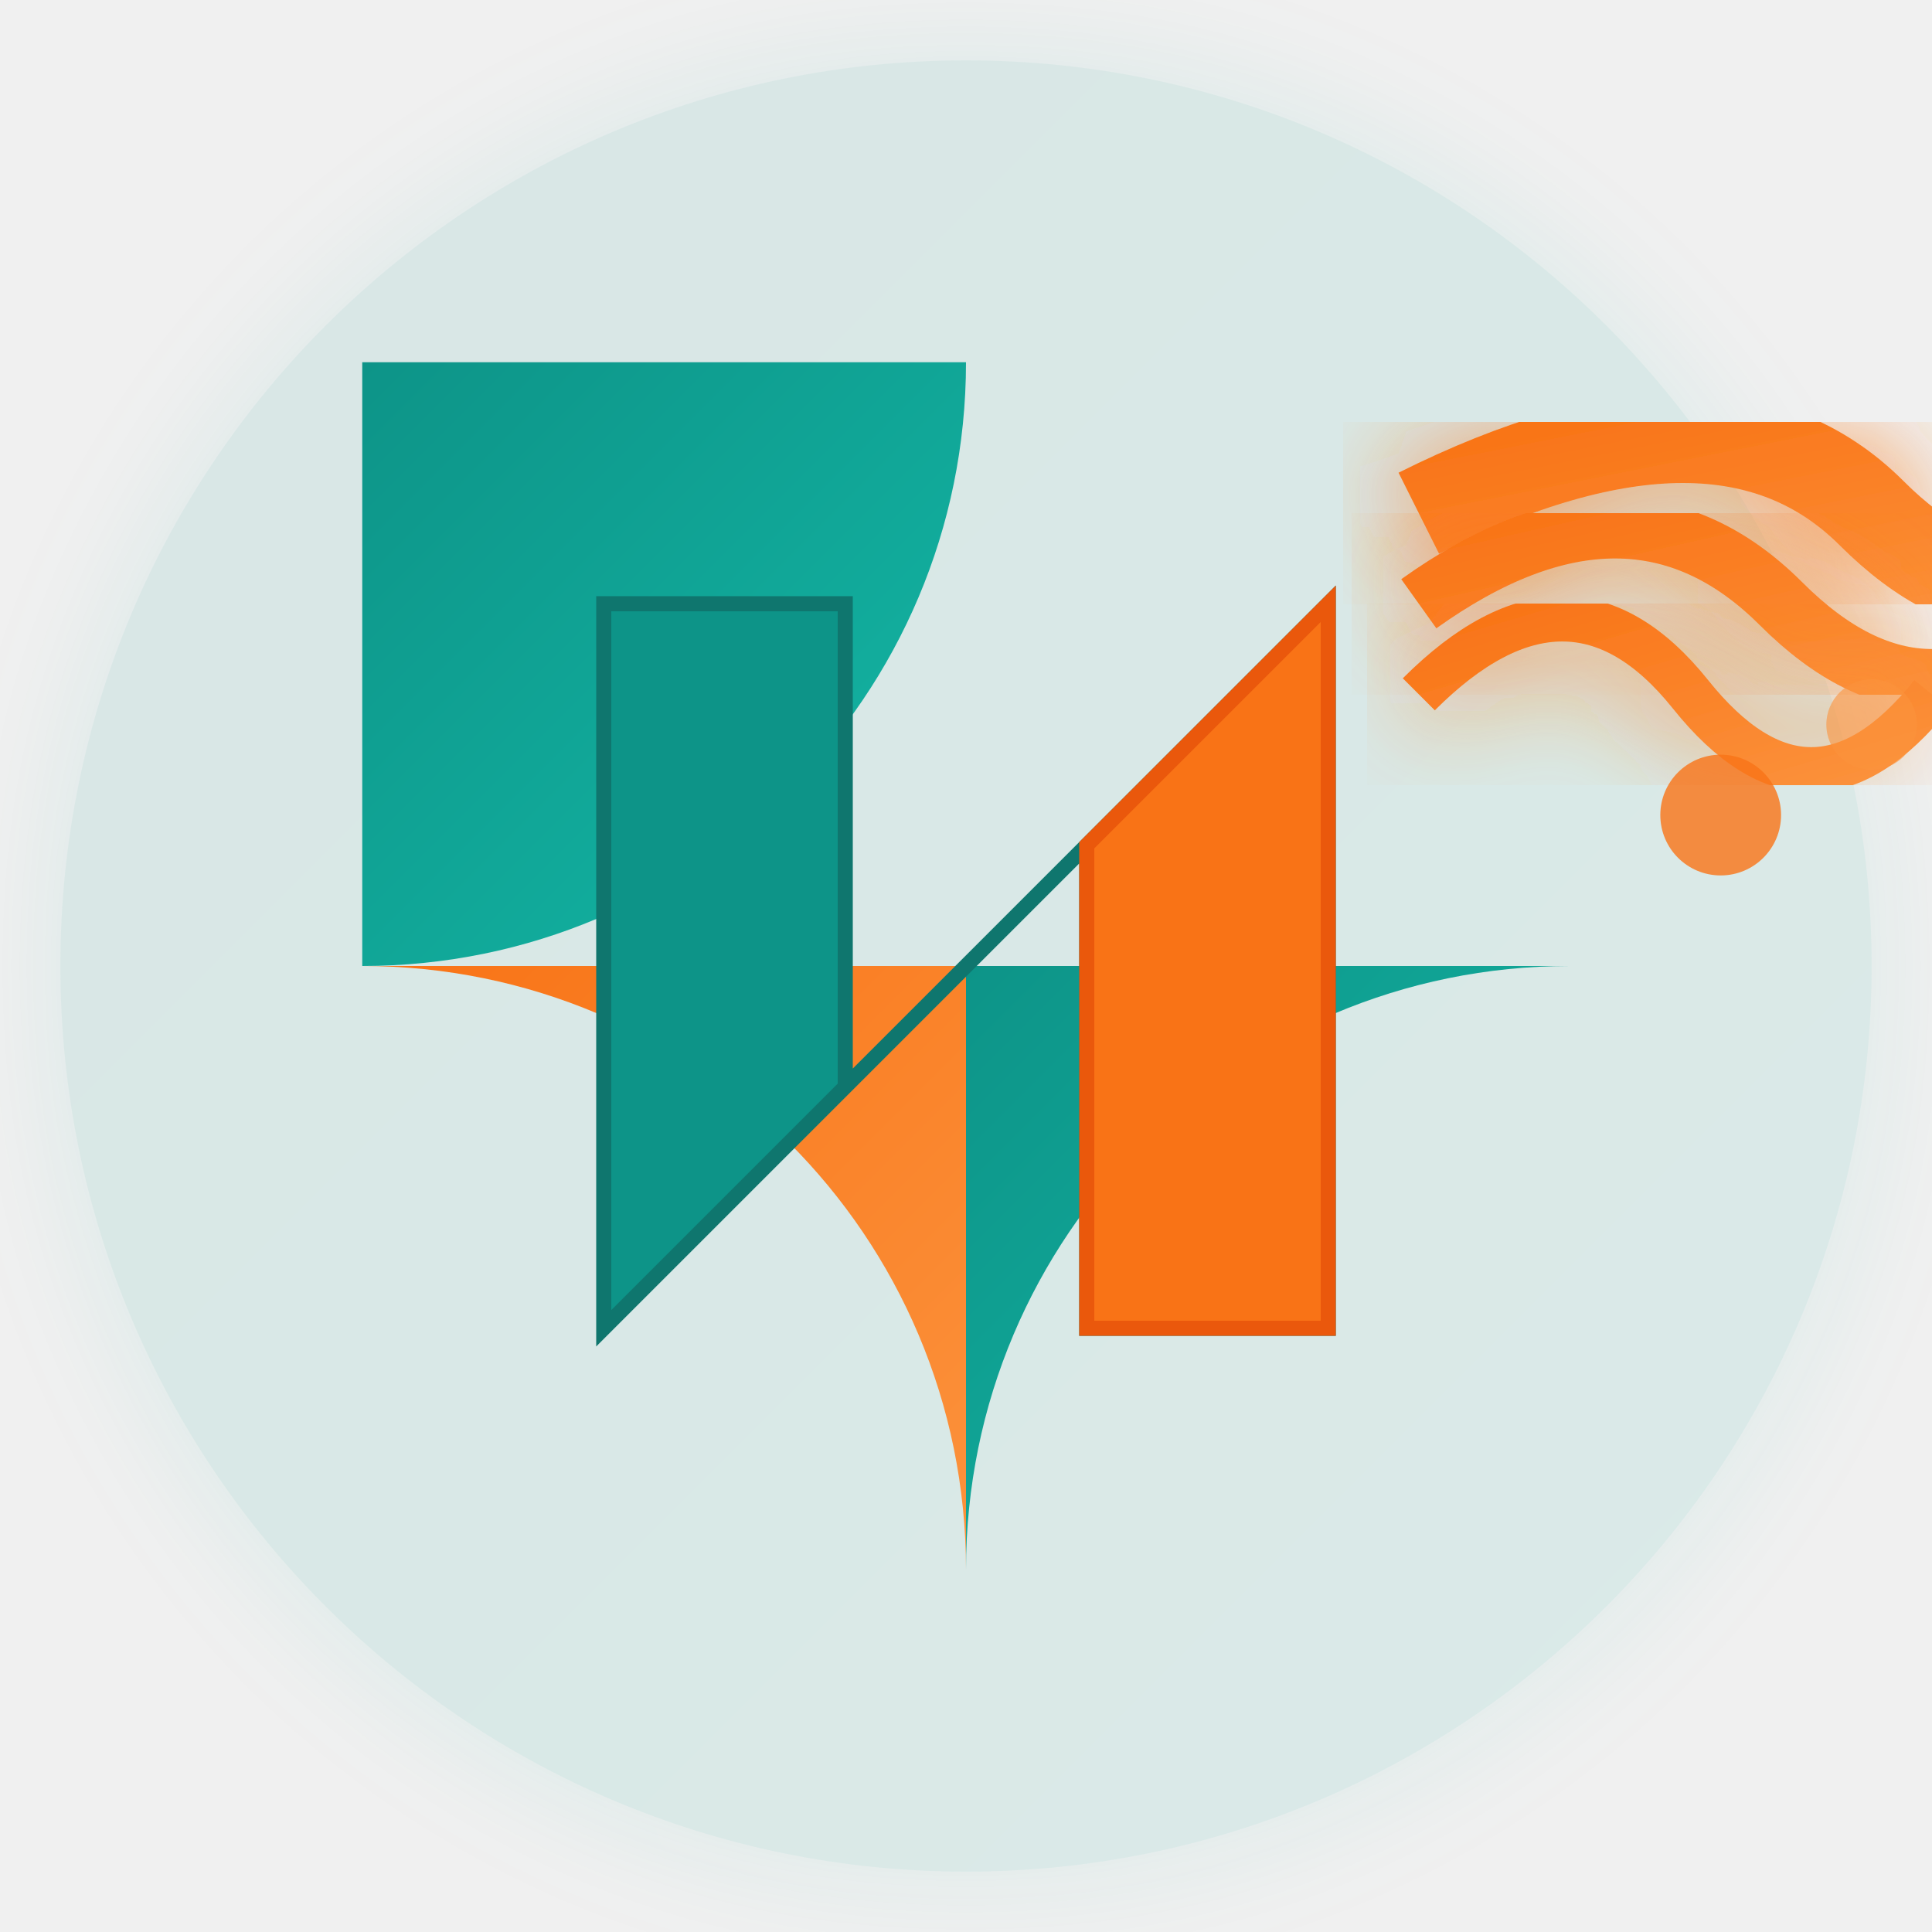
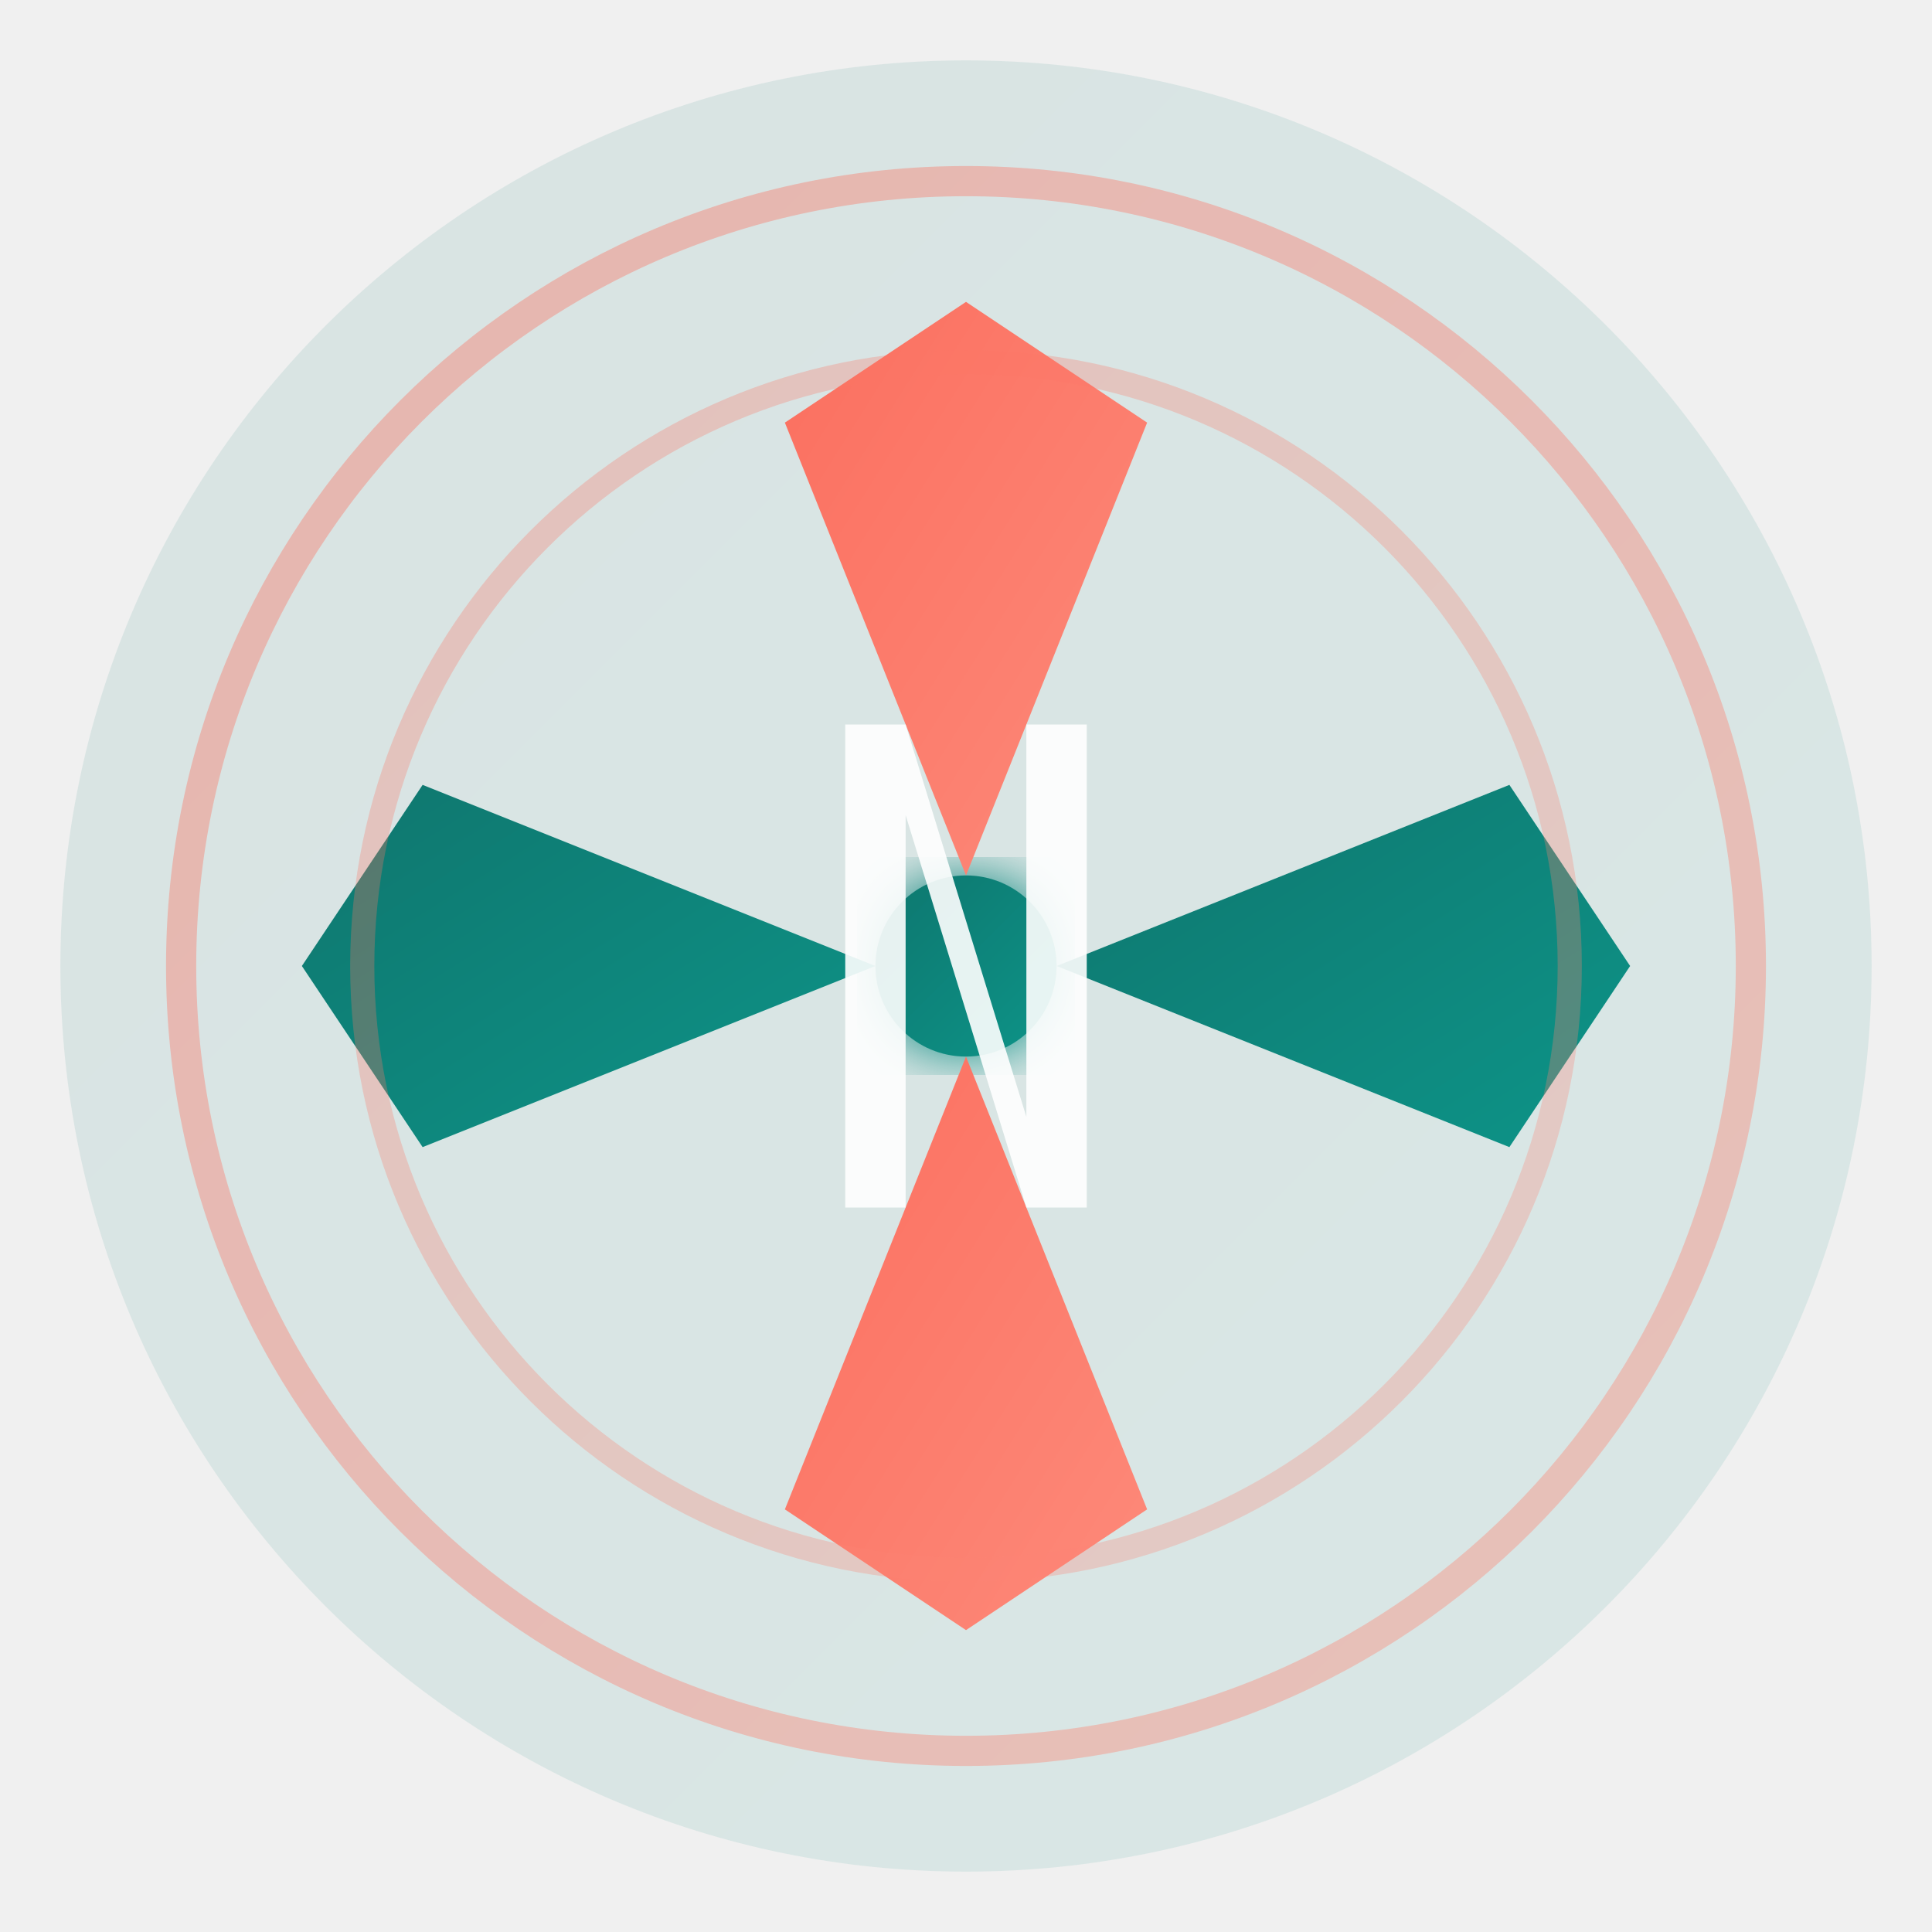
<svg xmlns="http://www.w3.org/2000/svg" width="64" height="64" viewBox="0 0 64 64">
  <defs>
-     <linearGradient id="tealGradient" x1="0%" y1="0%" x2="100%" y2="100%">
-       <stop offset="0%" style="stop-color:#0D9488;stop-opacity:1" />
-       <stop offset="100%" style="stop-color:#14B8A6;stop-opacity:1" />
+     <linearGradient id="primary" x1="0%" y1="0%" x2="100%" y2="100%">
+       <stop offset="0%" style="stop-color:#0f766e;stop-opacity:1" />
+       <stop offset="100%" style="stop-color:#0d9488;stop-opacity:1" />
    </linearGradient>
-     <linearGradient id="coralGradient" x1="0%" y1="0%" x2="100%" y2="100%">
-       <stop offset="0%" style="stop-color:#F97316;stop-opacity:1" />
-       <stop offset="100%" style="stop-color:#FB923C;stop-opacity:1" />
+     <linearGradient id="accent" x1="0%" y1="0%" x2="100%" y2="100%">
+       <stop offset="0%" style="stop-color:#fb6f5f;stop-opacity:1" />
+       <stop offset="100%" style="stop-color:#fd8a7a;stop-opacity:1" />
    </linearGradient>
    <filter id="glow">
-       <feGaussianBlur stdDeviation="2" result="coloredBlur" />
+       <feGaussianBlur stdDeviation="1" result="coloredBlur" />
      <feMerge>
        <feMergeNode in="coloredBlur" />
        <feMergeNode in="SourceGraphic" />
      </feMerge>
    </filter>
  </defs>
-   <circle cx="32" cy="32" r="30" fill="url(#tealGradient)" opacity="0.1" filter="url(#glow)" />
-   <g transform="translate(12, 12)">
-     <path d="M 20 0 A 20 20 0 0 1 0 20 L 0 0 Z" fill="url(#tealGradient)" />
-     <path d="M 0 20 A 20 20 0 0 1 20 40 L 20 20 Z" fill="url(#coralGradient)" />
-     <path d="M 20 40 A 20 20 0 0 1 40 20 L 20 20 Z" fill="url(#tealGradient)" />
-     <path d="M 8 32 L 8 8 L 16 8 L 16 24 L 32 8 L 32 32 L 24 32 L 24 16 L 8 32 Z" fill="#0D9488" stroke="#0F766E" stroke-width="0.5" />
-     <path d="M 24 16 L 32 8 L 32 32 L 24 32 L 24 16 Z" fill="#F97316" stroke="#EA580C" stroke-width="0.5" />
-     <path d="M 35 5 Q 45 0 50 5 Q 55 10 60 5" stroke="url(#coralGradient)" stroke-width="3" fill="none" filter="url(#glow)" />
-     <path d="M 35 8 Q 42 3 47 8 Q 52 13 57 8" stroke="url(#coralGradient)" stroke-width="2" fill="none" filter="url(#glow)" />
-     <path d="M 35 11 Q 40 6 44 11 Q 48 16 52 11" stroke="url(#coralGradient)" stroke-width="1.5" fill="none" filter="url(#glow)" />
-     <circle cx="45" cy="15" r="2" fill="#F97316" opacity="0.8" />
-     <circle cx="50" cy="12" r="1.5" fill="#FB923C" opacity="0.6" />
-     <circle cx="55" cy="8" r="1" fill="#FED7AA" opacity="0.4" />
+   <circle cx="32" cy="32" r="30" fill="url(#primary)" opacity="0.1" />
+   <g transform="translate(32, 32)">
+     <circle cx="0" cy="0" r="3" fill="url(#primary)" filter="url(#glow)" />
+     <path d="M 0 -3 L -6 -18 L 0 -22 L 6 -18 Z" fill="url(#accent)" />
+     <path d="M 3 0 L 18 -6 L 22 0 L 18 6 Z" fill="url(#primary)" />
+     <path d="M 0 3 L 6 18 L 0 22 L -6 18 Z" fill="url(#accent)" />
+     <path d="M -3 0 L -18 6 L -22 0 L -18 -6 Z" fill="url(#primary)" />
+     <g transform="translate(-4, -8)">
+       <path d="M 0 0 L 0 16 L 2 16 L 2 3 L 6 16 L 8 16 L 8 0 L 6 0 L 6 13 L 2 0 Z" fill="#ffffff" opacity="0.9" />
+     </g>
+     <circle cx="0" cy="0" r="26" stroke="url(#accent)" stroke-width="1" fill="none" opacity="0.4" />
+     <circle cx="0" cy="0" r="20" stroke="url(#accent)" stroke-width="0.8" fill="none" opacity="0.3" />
  </g>
</svg>
